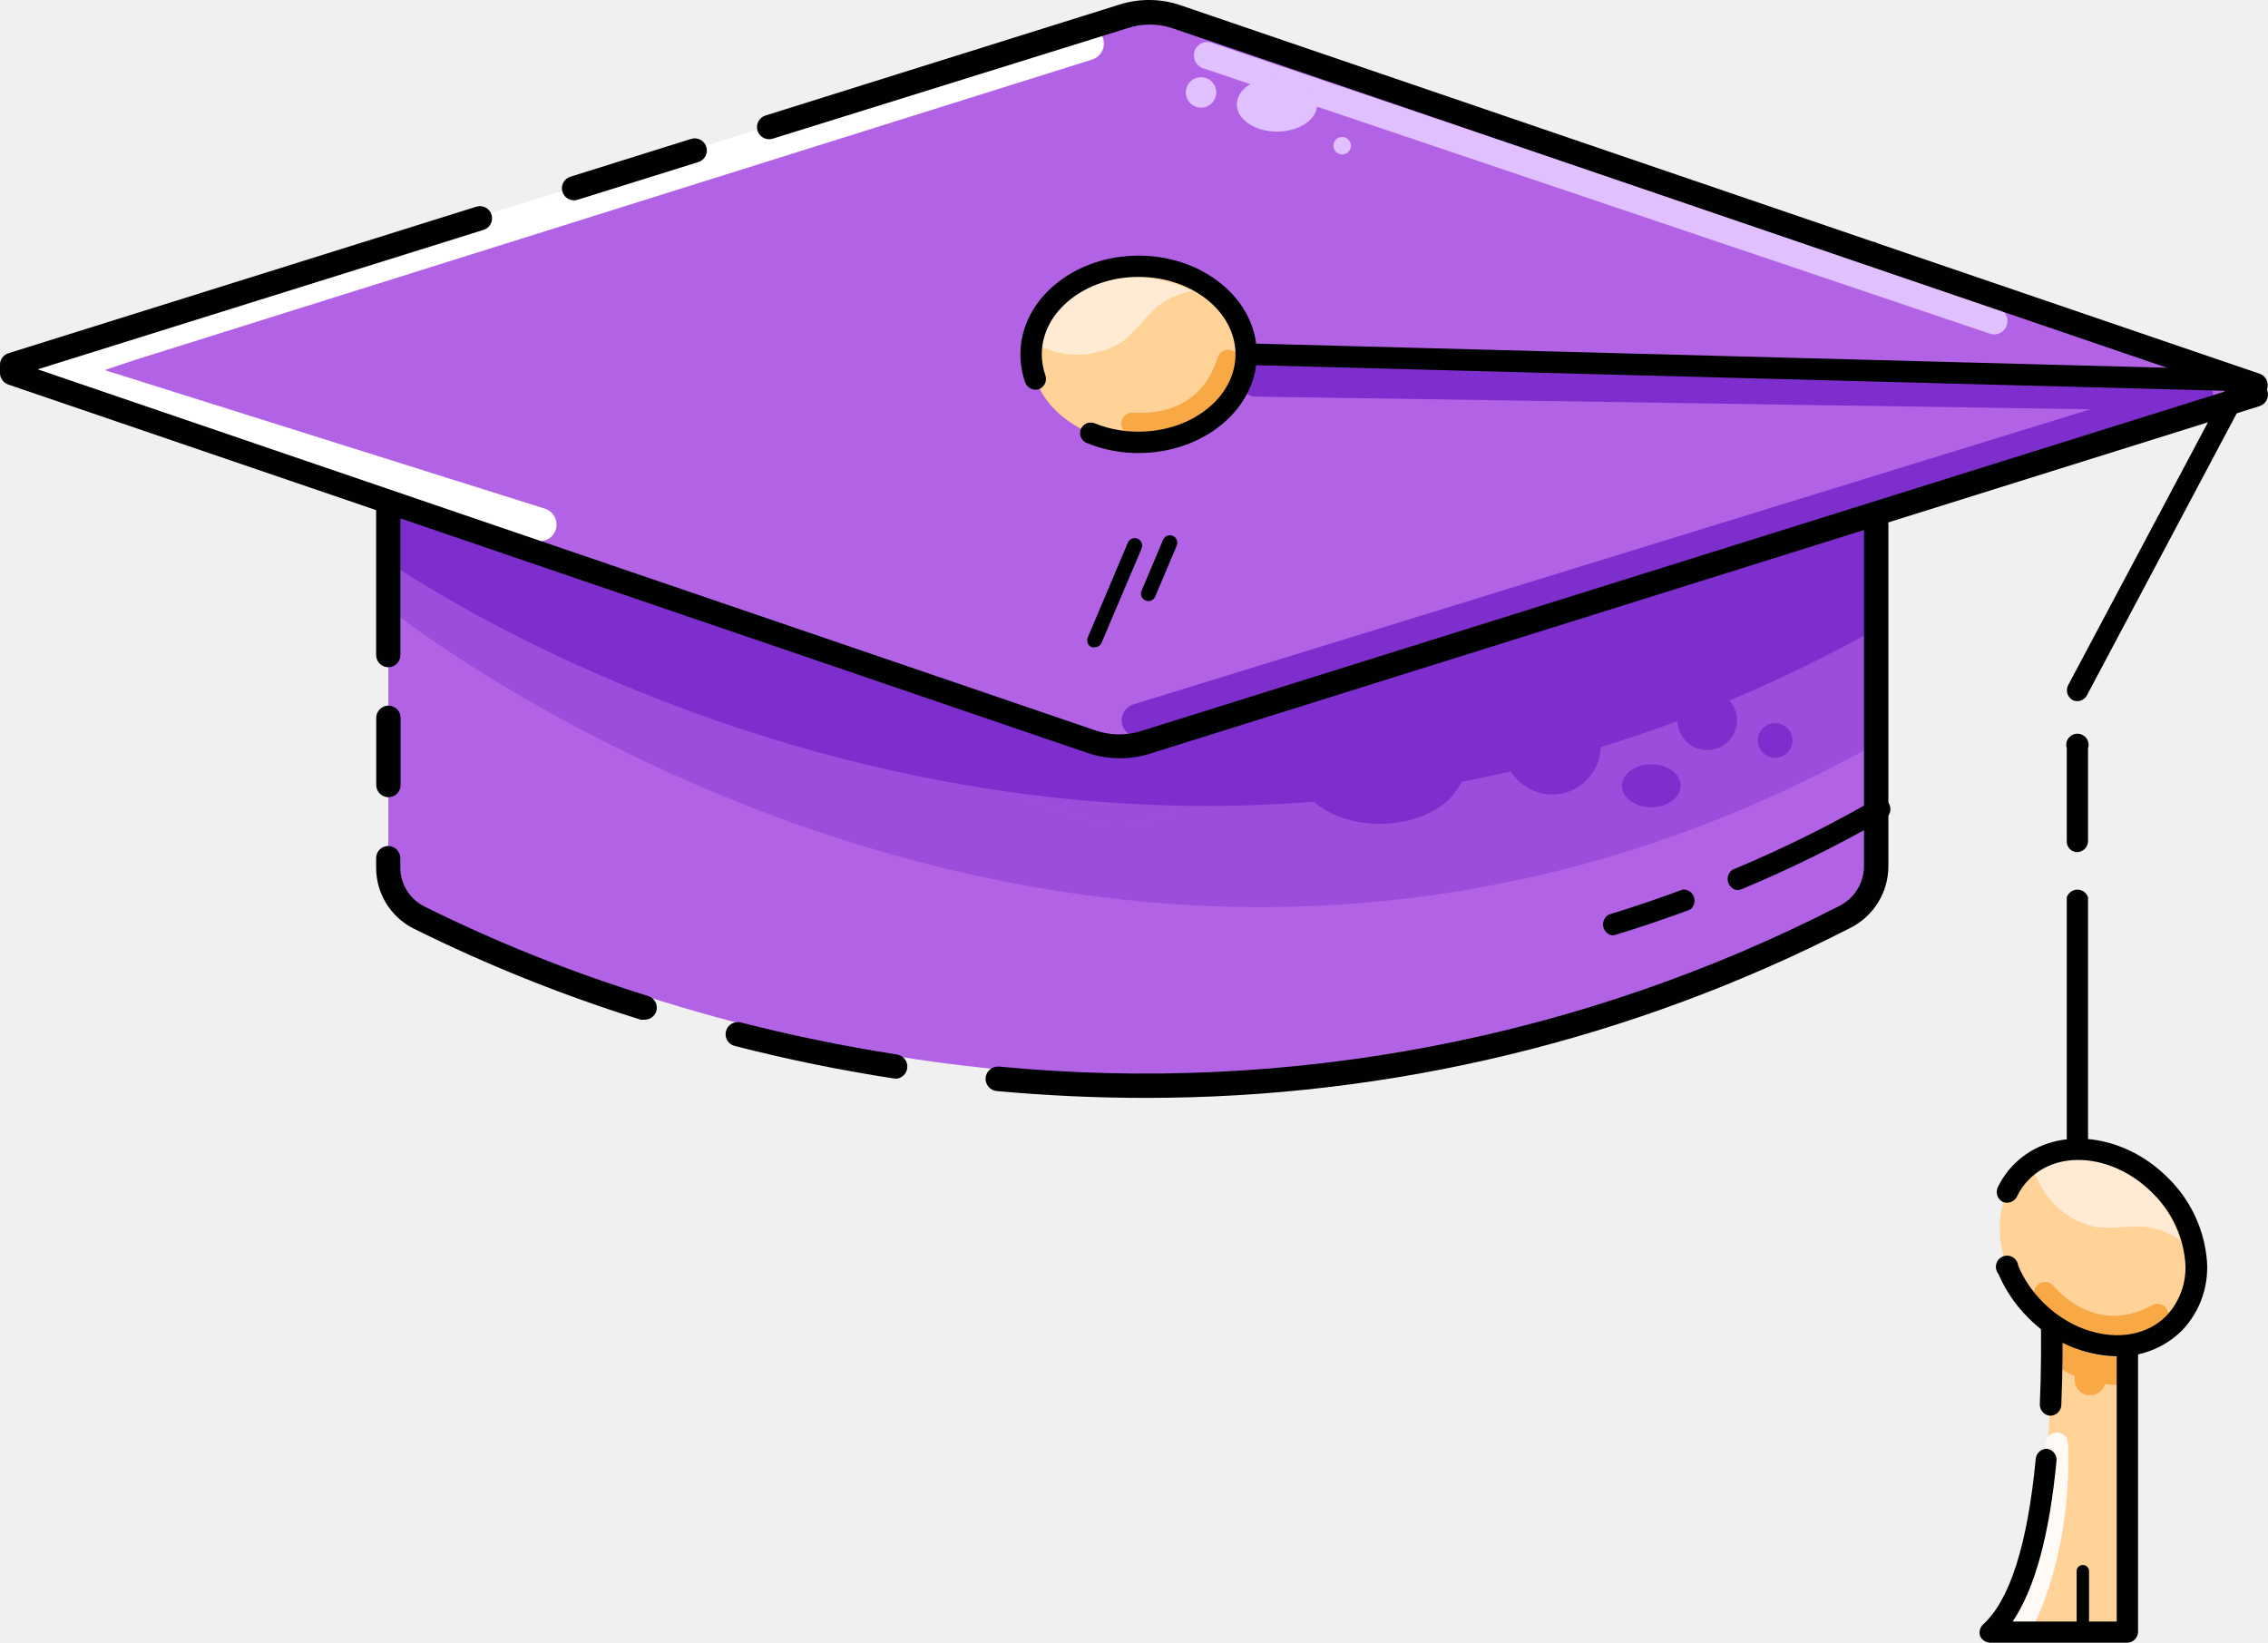
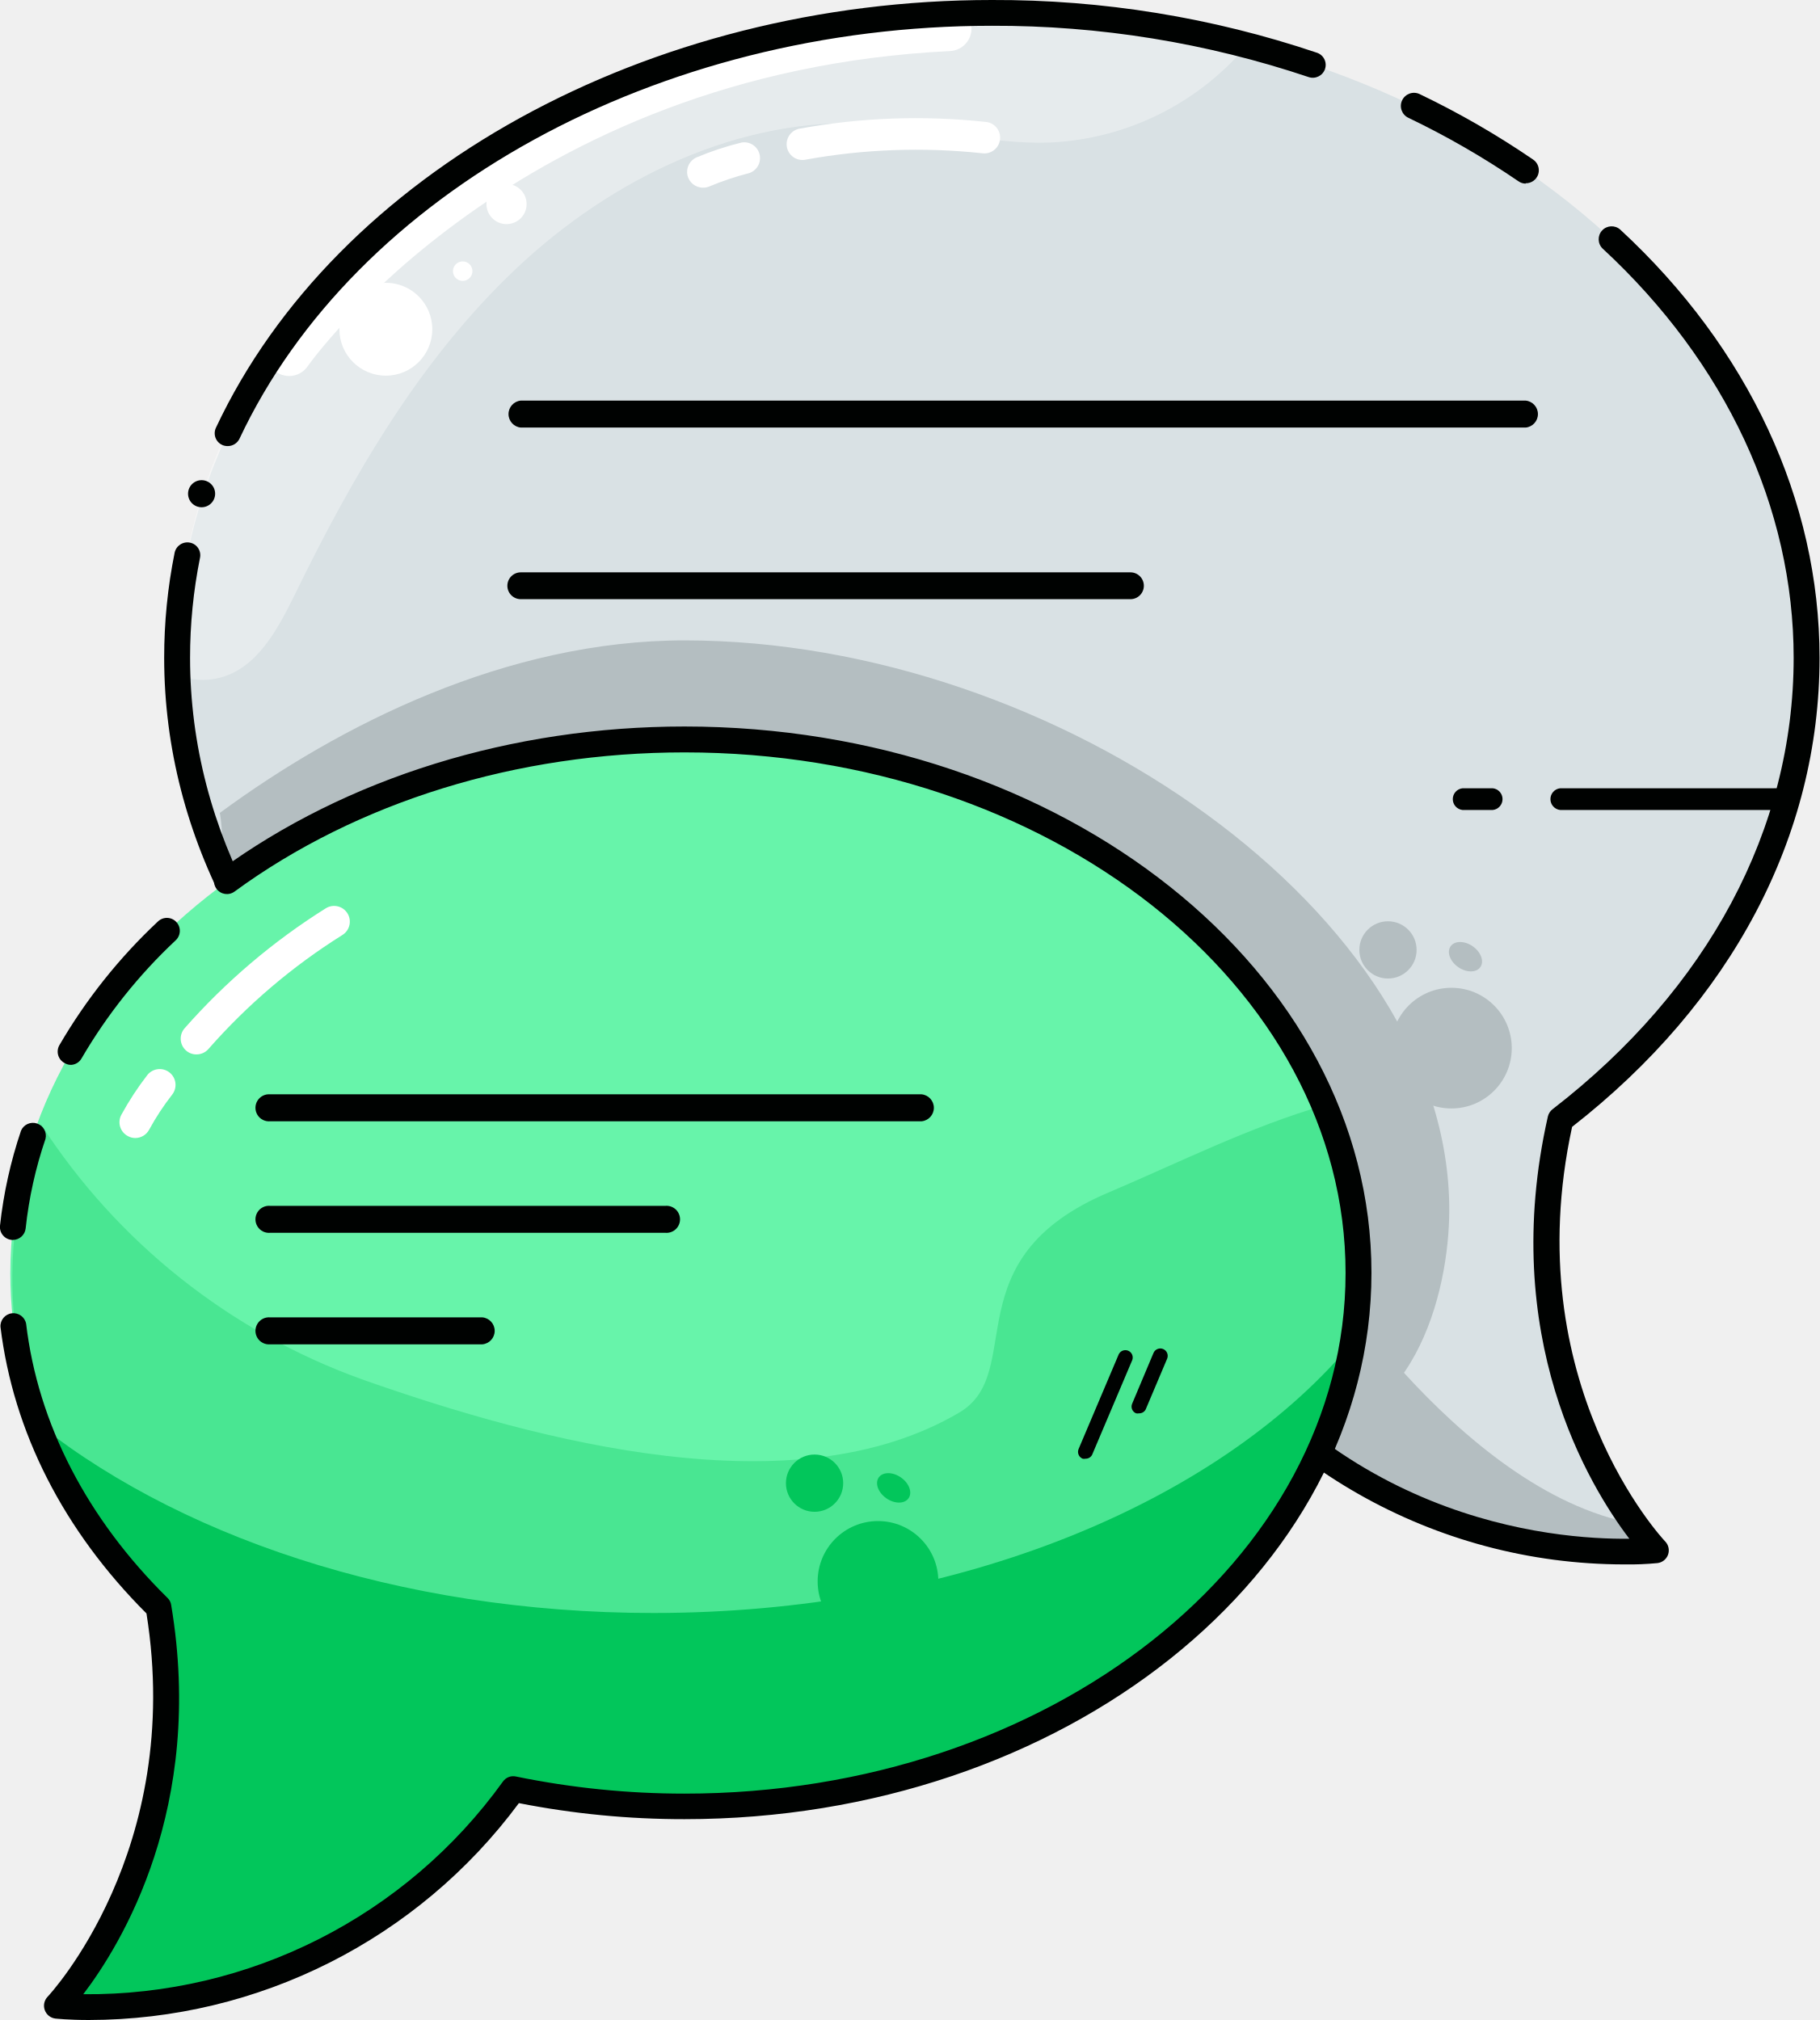
- <svg xmlns="http://www.w3.org/2000/svg" viewBox="0 0 202.66 146.78">
+ <svg xmlns="http://www.w3.org/2000/svg" viewBox="0 0 153.16 170.08">
  <defs>
-     <style>.cls-1{fill:#b263e5;}.cls-2{fill:#7e2ecc;}.cls-3{opacity:0.4;}.cls-4{fill:#000201;}.cls-5{fill:#fff;}.cls-6{fill:#ffd297;}.cls-7{fill:#ffebd4;}.cls-8{fill:#f9a846;}.cls-9{fill:#e0c0ff;}.cls-10{fill:#fffaf5;}</style>
+     <style>.cls-1{fill:#d9e1e4;}.cls-2{fill:#b4bec1;}.cls-3{opacity:0.35;}.cls-4{fill:#fff;}.cls-5{fill:#000201;}.cls-6{fill:#67f4aa;}.cls-7,.cls-8{fill:#02c65b;}.cls-8{opacity:0.3;}</style>
  </defs>
  <g id="Layer_2" data-name="Layer 2">
    <g id="Layer_1-2" data-name="Layer 1">
-       <path class="cls-1" d="M34.7,44.07V76.3a5,5,0,0,0,2.72,4.48C50.17,87.3,105.86,112,165,80.75a5,5,0,0,0,2.65-4.45V45.7" />
-       <path class="cls-2" d="M167.65,46.68V56.2C98.09,95,34.7,50.19,34.7,50.19V45.05l1.34,0,61.49,21a7.68,7.68,0,0,0,4.74.06l62.2-19.48Z" />
-       <path class="cls-2" d="M167.65,21.63V46.68l-3.18,0-62.2,19.48a7.68,7.68,0,0,1-4.74-.06L36,45.07l-1.34,0V28l5.56-7.92,124.29,1.52Z" />
+       <path class="cls-1" d="M131.36,94.25c12.77-9.86,20.71-23.63,20.71-38.87,0-30-30.7-54.29-68.58-54.29S14.9,25.4,14.9,55.38s30.71,54.3,68.59,54.3a86.24,86.24,0,0,0,14.88-1.3c15.18,25.36,41,22.14,41,22.14S126.25,116.87,131.36,94.25Z" />
+       <path class="cls-2" d="M122,101.86c0,7-3,19.08-13.86,19.08-.71-.69-1.39-1.43-2-2.2a36.51,36.51,0,0,0,1.41-10c0-24.82-25.41-44.92-56.74-44.92-11.65,0-22.68,5.67-31.69,10.46-.31-1-.38-4.84-.62-5.83C28.62,61,42.69,53.92,57.62,53.92,89,53.92,122,77,122,101.86Z" />
      <g class="cls-3">
-         <path class="cls-2" d="M167.65,54V66.46C98.09,105.28,34.7,54.36,34.7,54.36v-2l1.34,0,61.49,21a7.68,7.68,0,0,0,4.74.06L164.47,54Z" />
-         <path class="cls-2" d="M167.65,29V54l-3.18,0-62.2,19.47a7.68,7.68,0,0,1-4.74-.06L36,52.42l-1.34,0V35.34l5.56-7.91,124.29,1.51Z" />
+         <path class="cls-4" d="M105.23,3.5A23.05,23.05,0,0,1,88.38,12c-5,.18-9.92-1.28-14.9-1.57C62.35,9.72,51.49,15,43.4,22.66S29.64,40.15,24.77,50.16c-1.43,2.89-3.16,6.12-6.29,6.91a5.66,5.66,0,0,1-3.54-.24c0-.6,0-1.2,0-1.79C14.9,25,45.59.74,83.48.73A85.88,85.88,0,0,1,105.23,3.5Z" />
      </g>
-       <path class="cls-1" d="M201.57,34.42,105.14,1.5a7.67,7.67,0,0,0-4.76-.06L1.09,32.53v.8L97.52,66.25a7.6,7.6,0,0,0,4.76.06l99.29-31.09" />
-       <path class="cls-4" d="M97.81,57.83a.53.53,0,0,1-.25,0,.66.66,0,0,1-.37-.85v0l3.61-8.54a.67.67,0,0,1,1.23.52l-3.62,8.53A.66.66,0,0,1,97.81,57.83Z" />
-       <path class="cls-4" d="M102.62,53.71a.58.58,0,0,1-.26-.06.64.64,0,0,1-.36-.85v0l1.93-4.57a.66.66,0,0,1,.87-.35.67.67,0,0,1,.35.87l-1.93,4.56A.67.67,0,0,1,102.62,53.71Z" />
-       <path class="cls-4" d="M102.36,98.1q-6.6,0-13.29-.61a1.1,1.1,0,0,1-1-1.19,1.12,1.12,0,0,1,1.19-1,136,136,0,0,0,75.17-14.39,4,4,0,0,0,2.13-3.52V46.87a1.09,1.09,0,1,1,2.18,0V77.41a6.18,6.18,0,0,1-3.32,5.46A137.83,137.83,0,0,1,102.36,98.1Z" />
-       <path class="cls-4" d="M80.07,96.37l-.17,0c-4.77-.73-9.56-1.71-14.25-2.91a1.08,1.08,0,0,1,.54-2.1c4.62,1.18,9.34,2.14,14,2.87a1.09,1.09,0,0,1-.16,2.16Z" />
-       <path class="cls-4" d="M57.58,91.11a1.26,1.26,0,0,1-.33,0,137.56,137.56,0,0,1-20.31-8.15,6.08,6.08,0,0,1-3.33-5.45v-.84a1.08,1.08,0,0,1,1.08-1.08h0a1.1,1.1,0,0,1,1.08,1.1v.83A3.89,3.89,0,0,0,37.93,81a134.4,134.4,0,0,0,20,8,1.09,1.09,0,0,1,.71,1.37A1.08,1.08,0,0,1,57.58,91.11Z" />
-       <path class="cls-4" d="M34.7,71.23a1.08,1.08,0,0,1-1.08-1.09v-6a1.09,1.09,0,0,1,2.18,0v6A1.09,1.09,0,0,1,34.7,71.23Z" />
-       <path class="cls-4" d="M34.7,59.62a1.09,1.09,0,0,1-1.09-1.09V45.24a1.09,1.09,0,1,1,2.17,0V58.53A1.09,1.09,0,0,1,34.7,59.62Z" />
-       <path class="cls-5" d="M48.21,48.36a1.41,1.41,0,0,1-.45-.07L4.1,34.54a1.49,1.49,0,0,1,0-2.84L11,29.36,96.7,2.47a1.49,1.49,0,1,1,.89,2.85L11.91,32.21l-2.55.86,39.3,12.37a1.49,1.49,0,0,1-.45,2.92Z" />
-       <ellipse class="cls-2" cx="123.31" cy="68.37" rx="7.59" ry="5.24" />
-       <ellipse class="cls-2" cx="147.55" cy="70.21" rx="2.62" ry="1.92" />
-       <circle class="cls-2" cx="138.7" cy="66.66" r="4.33" />
-       <circle class="cls-2" cx="158.62" cy="66.16" r="1.55" />
-       <circle class="cls-2" cx="152.55" cy="64.36" r="2.66" />
-       <path class="cls-2" d="M101.74,65.85a1.49,1.49,0,0,1-.44-2.92l85.49-26.36-74.54-1.13a1.48,1.48,0,0,1-1.47-1.51,1.5,1.5,0,0,1,1.49-1.48h0l84,1.27a1.5,1.5,0,0,1,.42,2.93L102.18,65.79A1.61,1.61,0,0,1,101.74,65.85Z" />
-       <path class="cls-4" d="M100,67.75a8.83,8.83,0,0,1-2.82-.47L.74,34.36a1.1,1.1,0,0,1-.74-1v-.8a1.08,1.08,0,0,1,.76-1l41.8-13.09a1.08,1.08,0,0,1,.65,2.07L3.37,33l94.5,32.26a6.5,6.5,0,0,0,4.09.06l99.29-31.1a1.08,1.08,0,0,1,.65,2.07l-99.3,31.1A8.61,8.61,0,0,1,100,67.75Z" />
-       <path class="cls-4" d="M51.28,17.9A1.08,1.08,0,0,1,51,15.78l10.76-3.37a1.08,1.08,0,1,1,.64,2.07L51.61,17.85A1,1,0,0,1,51.28,17.9Z" />
-       <ellipse class="cls-6" cx="101.74" cy="31.66" rx="9.61" ry="7.87" />
-       <path class="cls-4" d="M185.63,113.76a1,1,0,0,1-.95-1V80.18a1,1,0,0,1,1.9,0v32.63A1,1,0,0,1,185.63,113.76Z" />
-       <path class="cls-4" d="M185.63,76.14a.94.94,0,0,1-.95-1V66.87a1,1,0,1,1,1.9,0v8.32A1,1,0,0,1,185.63,76.14Z" />
-       <path class="cls-4" d="M185.63,62.65a.91.91,0,0,1-.45-.11,1,1,0,0,1-.39-1.29l14-26.33-87.47-2.31a1,1,0,0,1-.93-1,.92.92,0,0,1,1-.93l89,2.36a1,1,0,0,1,.8.47,1,1,0,0,1,0,.93L186.47,62.15A1,1,0,0,1,185.63,62.65Z" />
-       <path class="cls-7" d="M106.49,26a7,7,0,0,0-2.78,1.16c-1.31,1-2.15,2.45-3.48,3.41a7.51,7.51,0,0,1-6.6.64,12.43,12.43,0,0,1-1.5-.62c1.1-3.35,4.83-5.8,9.27-5.8A11,11,0,0,1,106.49,26Z" />
-       <path class="cls-8" d="M102.06,38.91a7.73,7.73,0,0,1-1-.06,1,1,0,0,1-.86-1.11,1,1,0,0,1,1.11-.87c.24,0,5.8.66,7.49-4.92a1,1,0,0,1,1.24-.67,1,1,0,0,1,.67,1.24A8.75,8.75,0,0,1,102.06,38.91Z" />
-       <path class="cls-4" d="M101.74,40.48a12,12,0,0,1-4.59-.88.95.95,0,1,1,.71-1.76,10.26,10.26,0,0,0,3.88.73c4.77,0,8.66-3.1,8.66-6.91s-3.89-6.92-8.66-6.92-8.65,3.1-8.65,6.92a5.63,5.63,0,0,0,.33,1.9,1,1,0,0,1-.58,1.22,1,1,0,0,1-1.22-.58,7.58,7.58,0,0,1-.44-2.54c0-4.87,4.74-8.82,10.56-8.82s10.57,3.95,10.57,8.82S107.57,40.48,101.74,40.48Z" />
-       <path class="cls-9" d="M178.18,29.88a1.06,1.06,0,0,1-.38-.07L107.49,6.09a1.21,1.21,0,0,1-.75-1.52,1.18,1.18,0,0,1,1.51-.75l70.31,23.73a1.19,1.19,0,0,1,.76,1.51A1.21,1.21,0,0,1,178.18,29.88Z" />
-       <path class="cls-4" d="M201.58,35.51a1.13,1.13,0,0,1-.36-.06L104.79,2.53a6.4,6.4,0,0,0-4.08,0L69.05,12.39a1.08,1.08,0,1,1-.65-2.07L100.06.4a8.69,8.69,0,0,1,5.43.07L201.93,33.4a1.09,1.09,0,0,1-.35,2.11Z" />
-       <ellipse class="cls-9" cx="114.11" cy="9.33" rx="3.59" ry="2.43" />
-       <circle class="cls-9" cx="119.93" cy="13.02" r="0.78" />
-       <circle class="cls-9" cx="107.32" cy="8.26" r="1.36" />
-       <path class="cls-6" d="M183.08,108.8c-.37-.24,2.5,30-5.26,37h12.31V111.48" />
-       <path class="cls-10" d="M180.87,145.54a1,1,0,0,1-.47-.12,1,1,0,0,1-.41-1.35,32.37,32.37,0,0,0,2.8-15.07,1,1,0,0,1,1-1h0a1,1,0,0,1,1,1c.35,9.65-2.89,15.83-3,16.09A1,1,0,0,1,180.87,145.54Z" />
-       <path class="cls-8" d="M190.13,121.22v2.49a9.83,9.83,0,0,1-6.85-2c0-.85,0-1.69,0-2.49A9.88,9.88,0,0,0,190.13,121.22Z" />
-       <path class="cls-4" d="M190.13,146.78H177.82a1,1,0,0,1-.89-.61,1,1,0,0,1,.25-1c2.41-2.17,4-7.17,4.73-14.86a1,1,0,0,1,1-.86,1,1,0,0,1,.86,1c-.63,6.69-1.95,11.53-3.93,14.44h9.3v-33.4a1,1,0,1,1,1.91,0v34.35A1,1,0,0,1,190.13,146.78Z" />
-       <path class="cls-4" d="M183.18,126.5h0a1,1,0,0,1-.91-1c.26-5.79,0-11.32-.07-14.29s-.12-2.92.44-3.24a1,1,0,0,1,1,0,1,1,0,0,1,.41,1.07c0,.31,0,1,.06,2.08.12,3,.33,8.58.08,14.45A1,1,0,0,1,183.18,126.5Z" />
-       <ellipse class="cls-6" cx="187.47" cy="111.48" rx="7.87" ry="9.61" transform="translate(-23.92 165.21) rotate(-45)" />
-       <path class="cls-7" d="M194.84,110.82a6.84,6.84,0,0,0-2.78-1.14c-1.61-.26-3.26.21-4.88-.06a7.43,7.43,0,0,1-5.11-4.21,11.31,11.31,0,0,1-.62-1.5c3.14-1.59,7.51-.69,10.65,2.45A11,11,0,0,1,194.84,110.82Z" />
-       <path class="cls-8" d="M188.89,119.56a9.22,9.22,0,0,1-7-3.49,1,1,0,0,1,1.58-1.21c.15.18,3.63,4.56,8.78,1.8a1,1,0,1,1,.94,1.76A9,9,0,0,1,188.89,119.56Z" />
-       <path class="cls-4" d="M189.21,121.2a11.51,11.51,0,0,1-8-3.48,12.24,12.24,0,0,1-2.63-3.88,1,1,0,1,1,1.76-.74,10.31,10.31,0,0,0,2.22,3.27c3.38,3.37,8.32,3.92,11,1.22a6.24,6.24,0,0,0,1.67-5.15,9.73,9.73,0,0,0-2.9-5.85c-3.37-3.38-8.32-3.93-11-1.23a5.45,5.45,0,0,0-1.11,1.57,1,1,0,0,1-1.27.46,1,1,0,0,1-.45-1.27A7.44,7.44,0,0,1,180,104c3.44-3.44,9.59-2.89,13.71,1.23a11.7,11.7,0,0,1,3.45,7,8.11,8.11,0,0,1-2.22,6.69A8,8,0,0,1,189.21,121.2Z" />
-       <circle class="cls-8" cx="186.76" cy="123.29" r="1.38" />
-       <path class="cls-4" d="M186.11,146.38a.55.55,0,0,1-.55-.55v-5.51a.56.56,0,0,1,1.11,0v5.51A.55.55,0,0,1,186.11,146.38Z" />
-       <path class="cls-4" d="M144.05,83.58a1,1,0,0,1-.27-1.87c2.14-.65,4.36-1.4,6.59-2.23a1,1,0,0,1,.66,1.79c-2.26.84-4.52,1.61-6.71,2.27A1.26,1.26,0,0,1,144.05,83.58Z" />
-       <path class="cls-4" d="M155.21,79.53a1,1,0,0,1-.37-1.83,110.29,110.29,0,0,0,12.33-6.06,1,1,0,1,1,1,1.63,110.41,110.41,0,0,1-12.57,6.19A1,1,0,0,1,155.21,79.53Z" />
+       <path class="cls-2" d="M110,104.92s12.62,20.64,27.58,23.37v2.27s-38.87-2.39-29.73-20.69" />
+       <path class="cls-4" d="M24.34,31.66a2,2,0,0,1-1.08-.33,1.89,1.89,0,0,1-.48-2.64c.73-1.07,18.5-26.31,57-28.19a1.93,1.93,0,0,1,2,1.8,1.9,1.9,0,0,1-1.81,2C43.41,6.07,26.07,30.59,25.9,30.84A1.89,1.89,0,0,1,24.34,31.66Z" />
+       <path class="cls-5" d="M19.18,37.56a1.08,1.08,0,0,1-1-1.55C28.3,14.47,54.54,0,83.49,0a84.69,84.69,0,0,1,27.37,4.44,1.08,1.08,0,0,1,.68,1.37,1.09,1.09,0,0,1-1.38.68A82.91,82.91,0,0,0,83.49,2.17c-28.12,0-53.57,14-63.33,34.77A1.1,1.1,0,0,1,19.18,37.56Z" />
+       <path class="cls-5" d="M128.43,15.46a1.06,1.06,0,0,1-.61-.2,70.45,70.45,0,0,0-9.26-5.34,1.09,1.09,0,1,1,.94-2,72,72,0,0,1,9.55,5.51,1.09,1.09,0,0,1-.62,2Z" />
+       <path class="cls-5" d="M136.74,131.72a45.3,45.3,0,0,1-38.92-22.15,87.42,87.42,0,0,1-14.33,1.19c-38.42,0-69.67-24.84-69.67-55.38a44.62,44.62,0,0,1,.88-8.84A1.1,1.1,0,0,1,16,45.69,1.08,1.08,0,0,1,16.83,47,42.53,42.53,0,0,0,16,55.38c0,29.34,30.28,53.21,67.5,53.21a85.4,85.4,0,0,0,14.69-1.28,1.09,1.09,0,0,1,1.12.51c12.17,20.33,31.5,21.81,37.85,21.74-3.36-4.41-11.05-17-6.86-35.55a1.09,1.09,0,0,1,.4-.62c13.09-10.11,20.29-23.6,20.29-38,0-12.62-5.71-24.86-16.08-34.46a1.09,1.09,0,0,1,1.48-1.6c10.82,10,16.78,22.83,16.78,36.06,0,15-7.39,29-20.83,39.49-4.69,21.57,7.7,34.77,7.83,34.9a1.08,1.08,0,0,1-.65,1.83A25,25,0,0,1,136.74,131.72Z" />
+       <path class="cls-5" d="M128.43,36H43.84a1.14,1.14,0,0,1,0-2.27h84.59a1.14,1.14,0,0,1,0,2.27Z" />
+       <path class="cls-5" d="M95.16,50.45H43.84a1.13,1.13,0,0,1,0-2.26H95.16a1.13,1.13,0,1,1,0,2.26Z" />
+       <path class="cls-5" d="M71.4,64.94H43.84a1.14,1.14,0,0,1,0-2.27H71.4a1.14,1.14,0,0,1,0,2.27Z" />
+       <circle class="cls-4" cx="32.48" cy="27.72" r="3.91" />
+       <circle class="cls-4" cx="38.95" cy="22.83" r="0.82" />
+       <circle class="cls-4" cx="42.64" cy="17.18" r="1.69" />
+       <path class="cls-6" d="M57.62,62.3C26.28,62.3.87,82.41.87,107.22c0,10.64,4.69,20.41,12.49,28.1,3.52,21-8.55,33.56-8.55,33.56a43.58,43.58,0,0,0,38.41-18.2,71.17,71.17,0,0,0,14.4,1.46c31.34,0,56.74-20.11,56.74-44.92S89,62.3,57.62,62.3Z" />
+       <path class="cls-7" d="M113,114c-4.14,21.58-27.68,38.14-56.12,38.14a71,71,0,0,1-14.38-1.46A43.61,43.61,0,0,1,4.12,168.88s12.08-12.57,8.56-33.55A42.32,42.32,0,0,1,2.19,119.06c12.25,10.2,31.35,16.75,52.81,16.75C79.83,135.81,101.49,127,113,114Z" />
+       <path class="cls-8" d="M114.5,107.64c0,24.82-25.42,44.93-56.74,44.93h-.48c28.35-.09,51.78-16.6,55.9-38.13-11.55,13-33.22,21.79-58,21.79-20.92,0-39.61-6.21-51.86-16a36,36,0,0,1,.13-25.57,53.9,53.9,0,0,0,27,21.47c15.09,5.33,36.51,10.94,50.31,2.8,5.72-3.39-.69-12.94,12.57-18.53,6-2.55,11.86-5.51,18.18-7.35A36.23,36.23,0,0,1,114.5,107.64Z" />
+       <path class="cls-5" d="M7.48,170.08c-1.73,0-2.76-.12-2.81-.12A1.09,1.09,0,0,1,4,168.13c.12-.12,11.52-12.32,8.33-32.28-7-7-11.21-15.3-12.29-24.13a1.09,1.09,0,0,1,2.16-.26c1,8.44,5.15,16.43,11.91,23.09a1,1,0,0,1,.3.59c2.86,17.06-4.21,28.59-7.4,32.77A43.05,43.05,0,0,0,42.34,150a1.06,1.06,0,0,1,1.1-.42,70.4,70.4,0,0,0,14.18,1.44c30.69,0,55.65-19.67,55.65-43.84s-25-43.83-55.65-43.83c-14.1,0-27.55,4.16-37.88,11.72a1.08,1.08,0,1,1-1.28-1.75c10.7-7.83,24.6-12.15,39.16-12.15,31.88,0,57.83,20.64,57.83,46s-25.95,46-57.83,46a71.92,71.92,0,0,1-13.94-1.35A45.1,45.1,0,0,1,7.48,170.08Z" />
+       <path class="cls-5" d="M1.09,104.4H1a1.09,1.09,0,0,1-1-1.2,37.69,37.69,0,0,1,1.77-8,1.09,1.09,0,0,1,2.06.69,34.75,34.75,0,0,0-1.67,7.54A1.09,1.09,0,0,1,1.09,104.4Z" />
+       <path class="cls-5" d="M6,89.66a1,1,0,0,1-.54-.14A1.09,1.09,0,0,1,5,88a45.94,45.94,0,0,1,8.27-10.39,1.09,1.09,0,1,1,1.5,1.58,43.94,43.94,0,0,0-7.89,9.9A1.08,1.08,0,0,1,6,89.66Z" />
+       <path class="cls-4" d="M16.54,88.78a1.3,1.3,0,0,1-.87-.32,1.33,1.33,0,0,1-.14-1.87A54.17,54.17,0,0,1,27.42,76.48a1.32,1.32,0,1,1,1.41,2.24,51.08,51.08,0,0,0-11.28,9.6A1.33,1.33,0,0,1,16.54,88.78Z" />
+       <path class="cls-4" d="M11.39,95.82a1.27,1.27,0,0,1-.62-.16,1.32,1.32,0,0,1-.56-1.79,25.36,25.36,0,0,1,2.19-3.35,1.33,1.33,0,1,1,2.09,1.65,21.44,21.44,0,0,0-1.93,2.94A1.33,1.33,0,0,1,11.39,95.82Z" />
+       <path class="cls-4" d="M67.57,13.47a1.33,1.33,0,0,1-.25-2.64,54.61,54.61,0,0,1,15.6-.57,1.33,1.33,0,1,1-.28,2.64,52.12,52.12,0,0,0-14.81.54A1.09,1.09,0,0,1,67.57,13.47Z" />
+       <path class="cls-4" d="M59.18,15.8a1.33,1.33,0,0,1-.54-2.55A25.17,25.17,0,0,1,62.43,12a1.33,1.33,0,0,1,.62,2.58,23.88,23.88,0,0,0-3.34,1.12A1.24,1.24,0,0,1,59.18,15.8Z" />
+       <path class="cls-5" d="M91.37,122.82a.46.46,0,0,1-.23,0,.62.62,0,0,1-.35-.8v0l3.39-8a.62.62,0,0,1,1.14.48l-3.39,8A.61.61,0,0,1,91.37,122.82Z" />
+       <path class="cls-5" d="M95.88,119a.6.6,0,0,1-.24,0,.61.61,0,0,1-.34-.8v0l1.8-4.28a.62.62,0,0,1,1.15.48l-1.81,4.28A.61.61,0,0,1,95.88,119Z" />
+       <circle class="cls-7" cx="73.91" cy="133.15" r="5.08" />
+       <circle class="cls-7" cx="68.57" cy="124.88" r="2.41" />
+       <ellipse class="cls-7" cx="75.23" cy="125.27" rx="1.07" ry="1.53" transform="translate(-70.58 115.66) rotate(-55.24)" />
+       <circle class="cls-2" cx="122.18" cy="88.25" r="5.08" />
+       <circle class="cls-2" cx="116.84" cy="79.98" r="2.41" />
+       <ellipse class="cls-2" cx="123.51" cy="80.37" rx="1.07" ry="1.53" transform="matrix(0.57, -0.82, 0.82, 0.57, -12.94, 136.02)" />
+       <path class="cls-5" d="M77.58,94.41H22.75a1.14,1.14,0,1,1,0-2.27H77.58a1.14,1.14,0,0,1,0,2.27Z" />
+       <path class="cls-5" d="M56,103.8H22.75a1.14,1.14,0,1,1,0-2.27H56a1.14,1.14,0,1,1,0,2.27Z" />
+       <path class="cls-5" d="M40.61,113.19H22.75a1.14,1.14,0,1,1,0-2.27H40.61a1.14,1.14,0,0,1,0,2.27Z" />
+       <path class="cls-5" d="M131.34,68.2h18a.92.92,0,1,0,0-1.83h-18a.92.92,0,0,0,0,1.83Z" />
+       <path class="cls-5" d="M123.12,68.2h2.54a.92.92,0,0,0,0-1.83h-2.54a.92.92,0,0,0,0,1.83Z" />
+       <circle class="cls-5" cx="16.97" cy="41.57" r="1.14" />
    </g>
  </g>
</svg>
